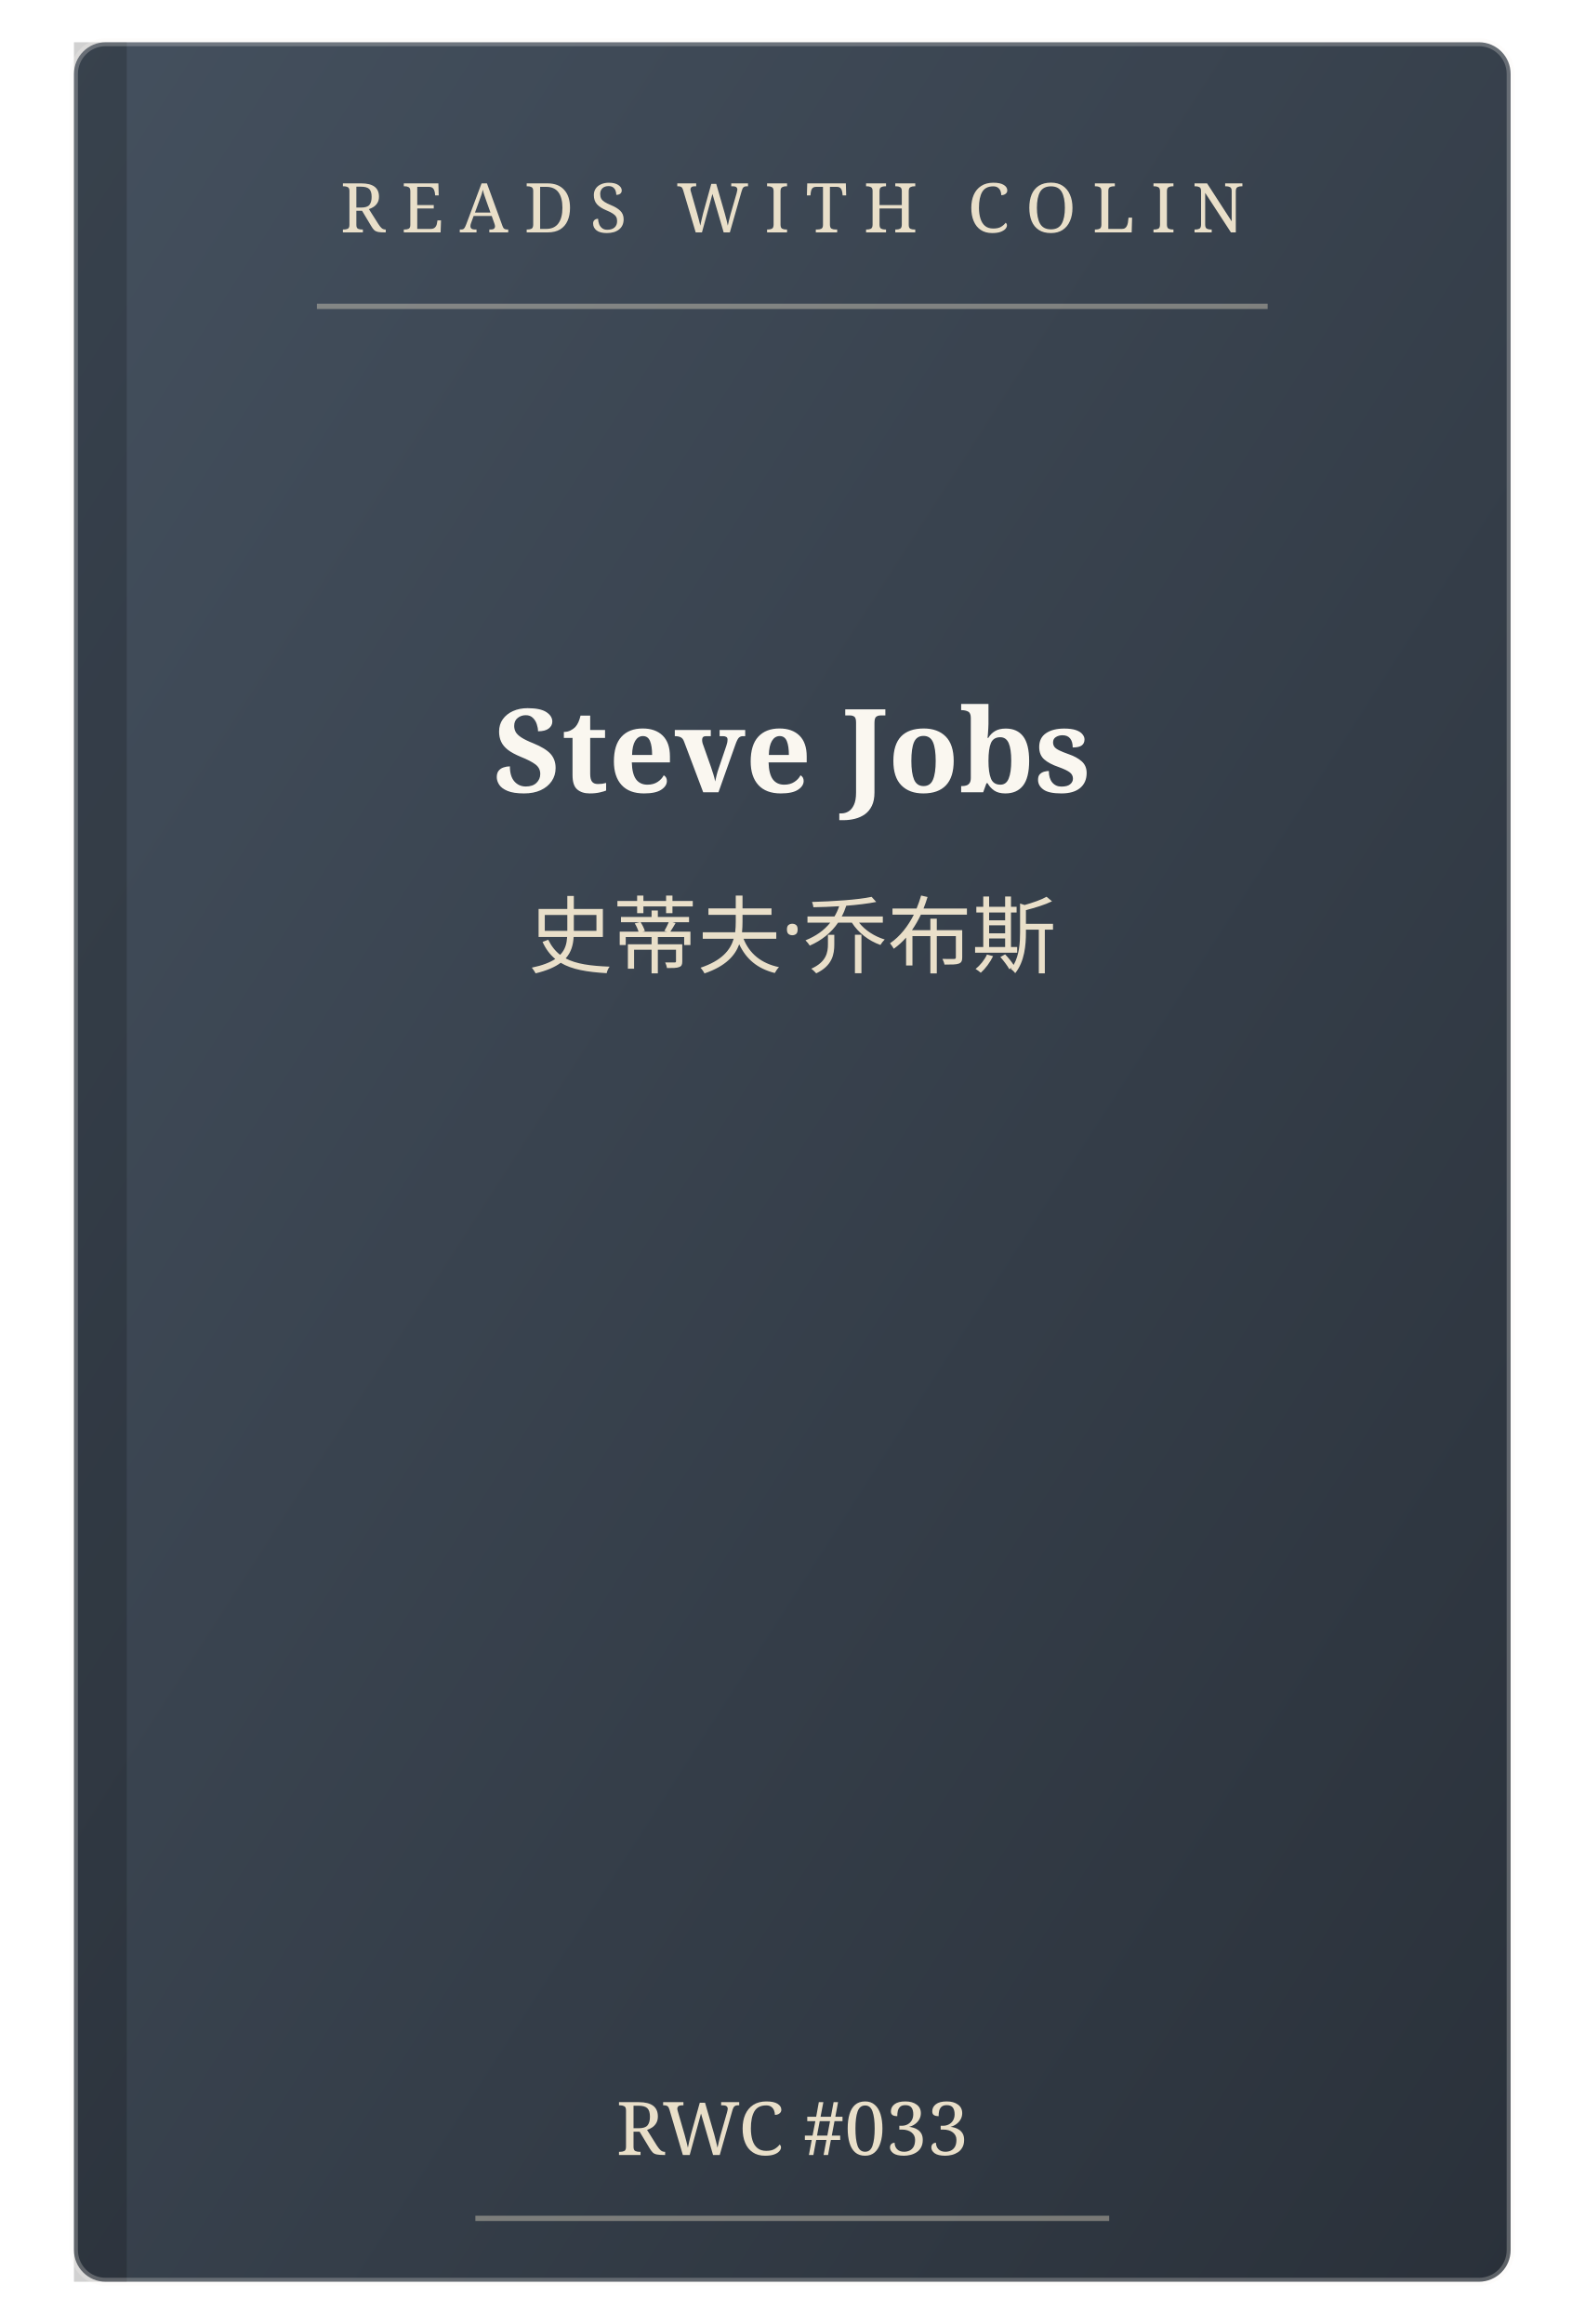
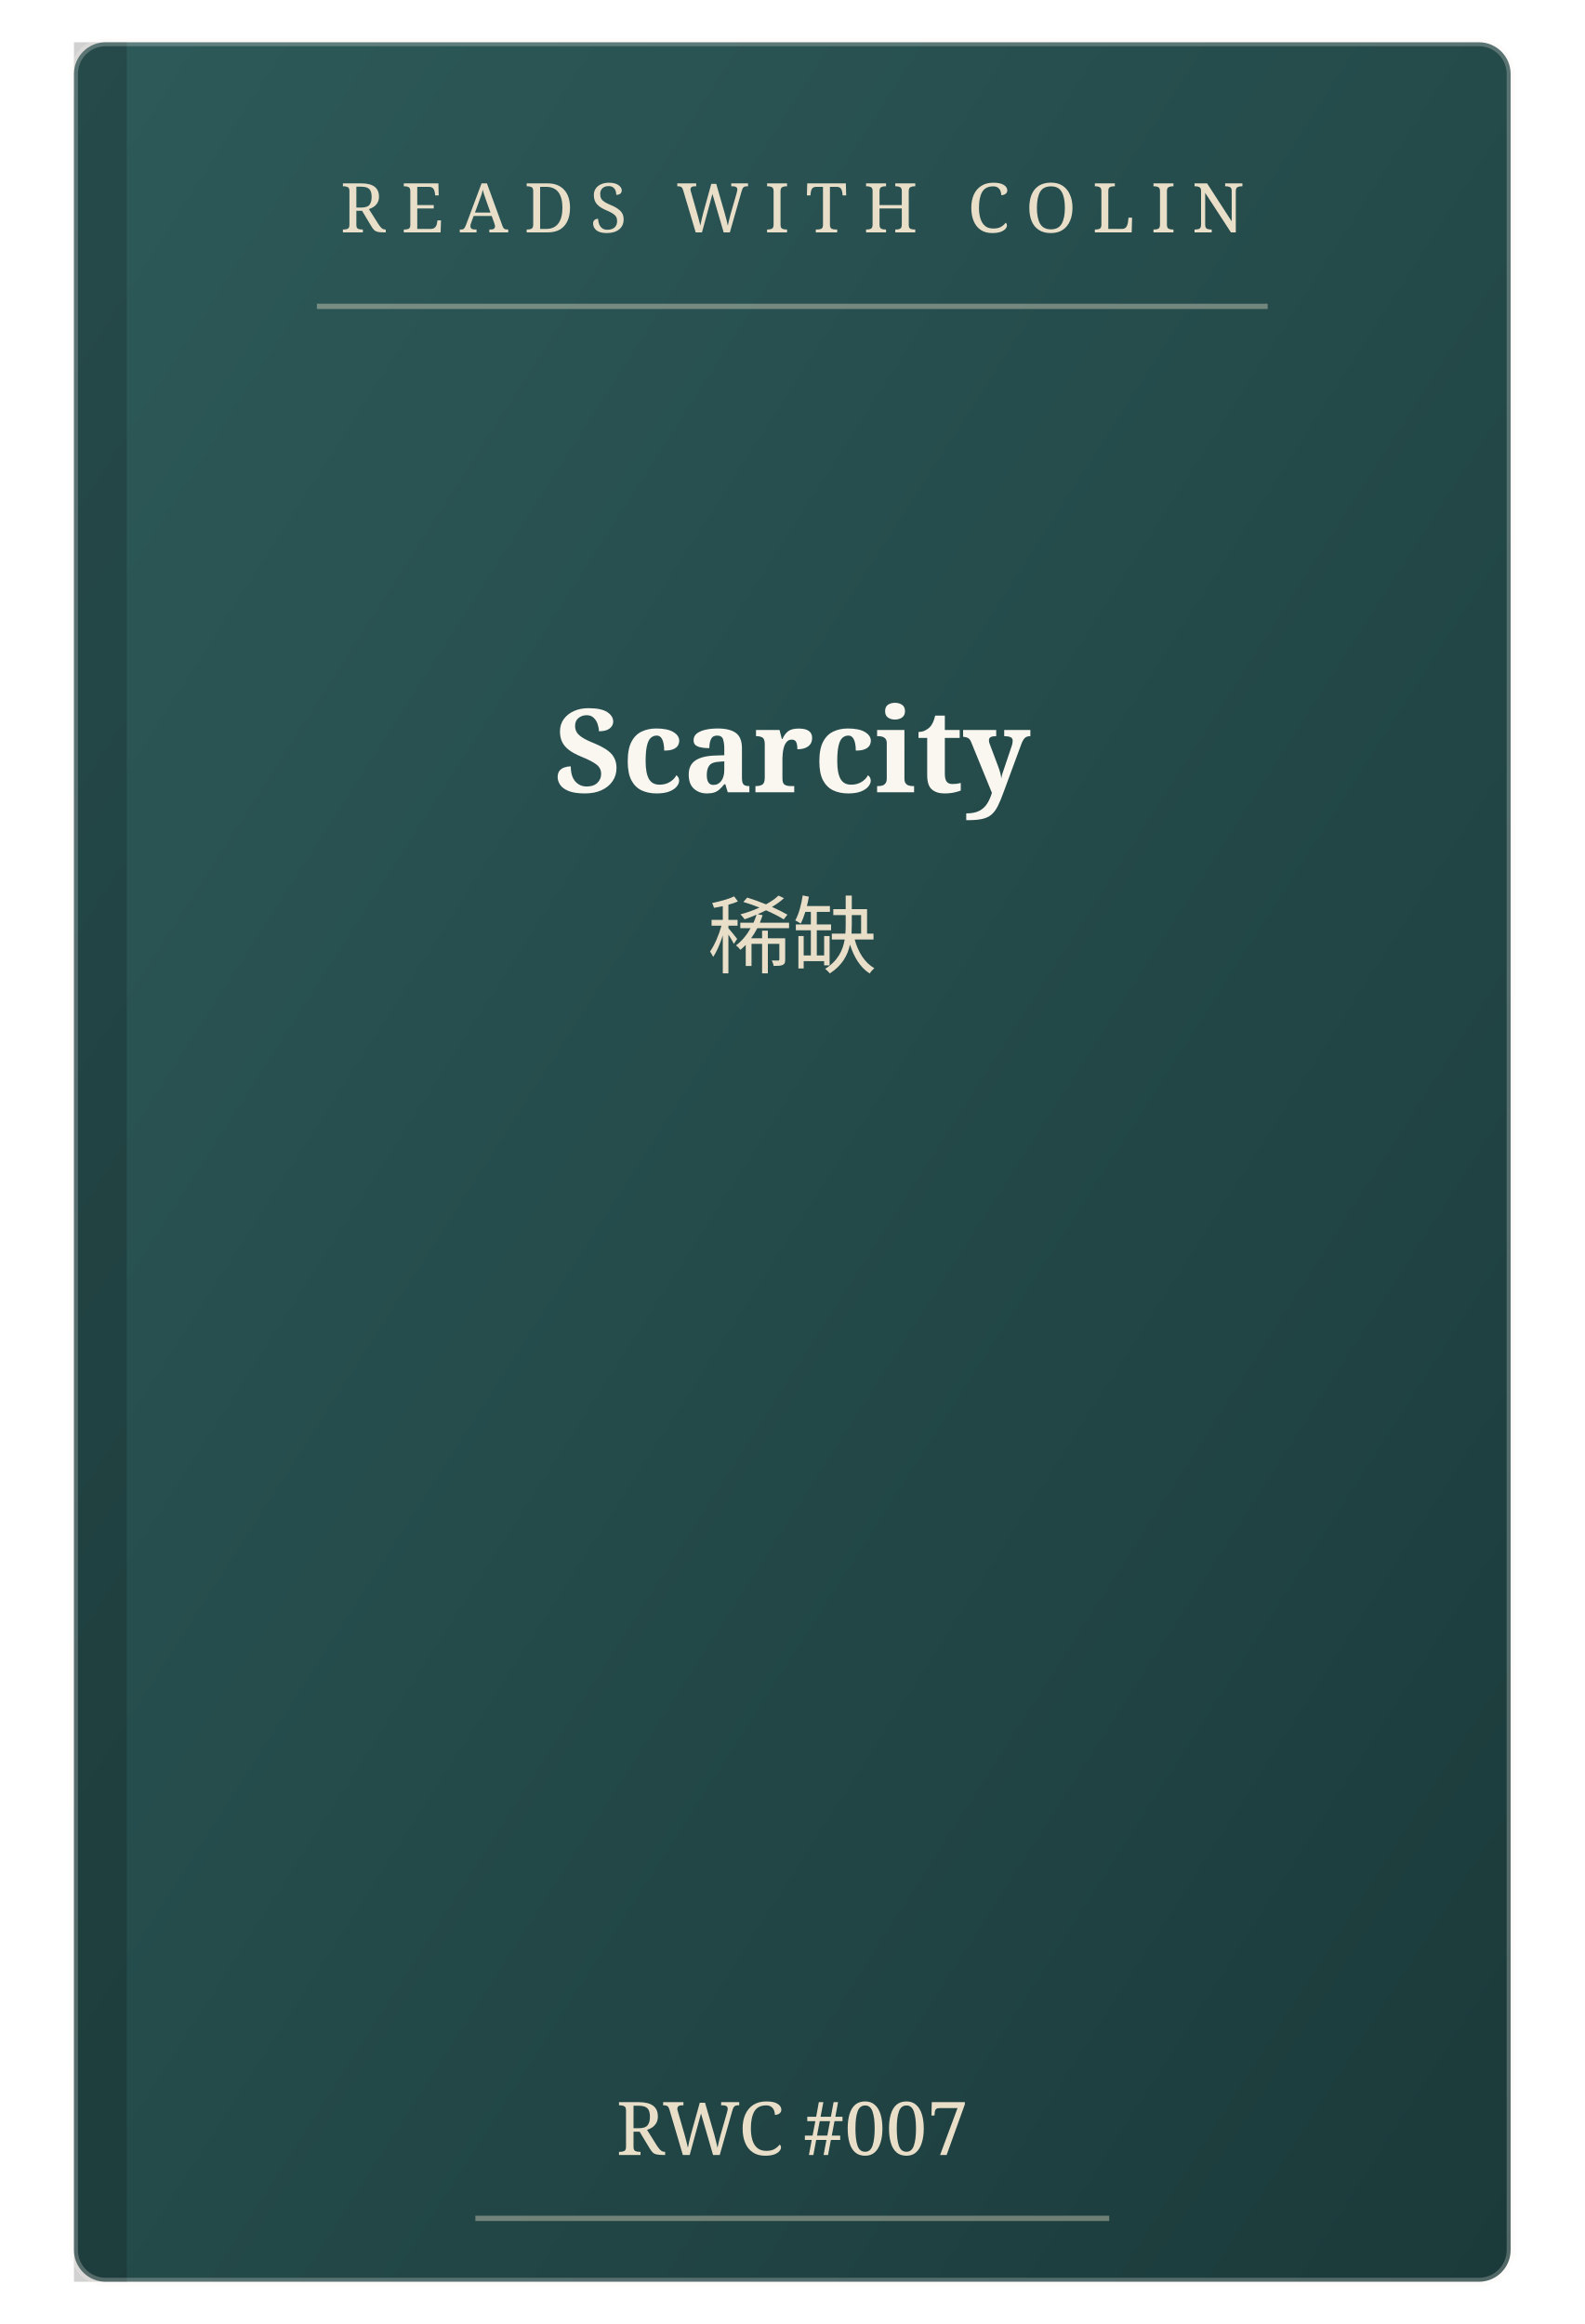
<svg xmlns="http://www.w3.org/2000/svg" viewBox="0 0 300 440" width="300" height="440">
  <defs>
    <linearGradient id="g" x1="0" y1="0" x2="1" y2="1">
-       <stop offset="0" stop-color="#44505E" />
-       <stop offset="1" stop-color="#2A313A" />
+       <stop offset="0" stop-color="#2E5A5A" />
+       <stop offset="1" stop-color="#1B3A3A" />
    </linearGradient>
  </defs>
  <rect x="14" y="8" width="272" height="424" rx="6" fill="url(#g)" />
  <rect x="14" y="8" width="10" height="424" fill="#000" opacity="0.18" />
  <rect x="14" y="8" width="272" height="424" rx="6" fill="none" stroke="#FAF7F0" stroke-opacity="0.25" stroke-width="1.5" />
  <text x="150" y="44" text-anchor="middle" font-family="Georgia, serif" font-size="13" letter-spacing="3" fill="#E9DFC9">READS WITH COLIN</text>
  <line x1="60" y1="58" x2="240" y2="58" stroke="#E9DFC9" stroke-opacity="0.4" stroke-width="1" />
-   <text x="150" y="408" text-anchor="middle" font-family="Georgia, serif" font-size="14" fill="#E9DFC9">RWC #033</text>
+   <text x="150" y="408" text-anchor="middle" font-family="Georgia, serif" font-size="14" fill="#E9DFC9">RWC #007</text>
  <line x1="90" y1="420" x2="210" y2="420" stroke="#E9DFC9" stroke-opacity="0.4" stroke-width="1" />
-   <text x="150" y="150" text-anchor="middle" font-family="Georgia, serif" font-size="22" font-weight="700" fill="#FAF7F0">Steve Jobs</text>
-   <text x="150" y="183" text-anchor="middle" font-family="'Songti SC', serif" font-size="16" fill="#E9DFC9">史蒂夫·乔布斯</text>
+   <text x="150" y="150" text-anchor="middle" font-family="Georgia, serif" font-size="22" font-weight="700" fill="#FAF7F0">Scarcity</text>
+   <text x="150" y="183" text-anchor="middle" font-family="'Songti SC', serif" font-size="16" fill="#E9DFC9">稀缺</text>
</svg>
